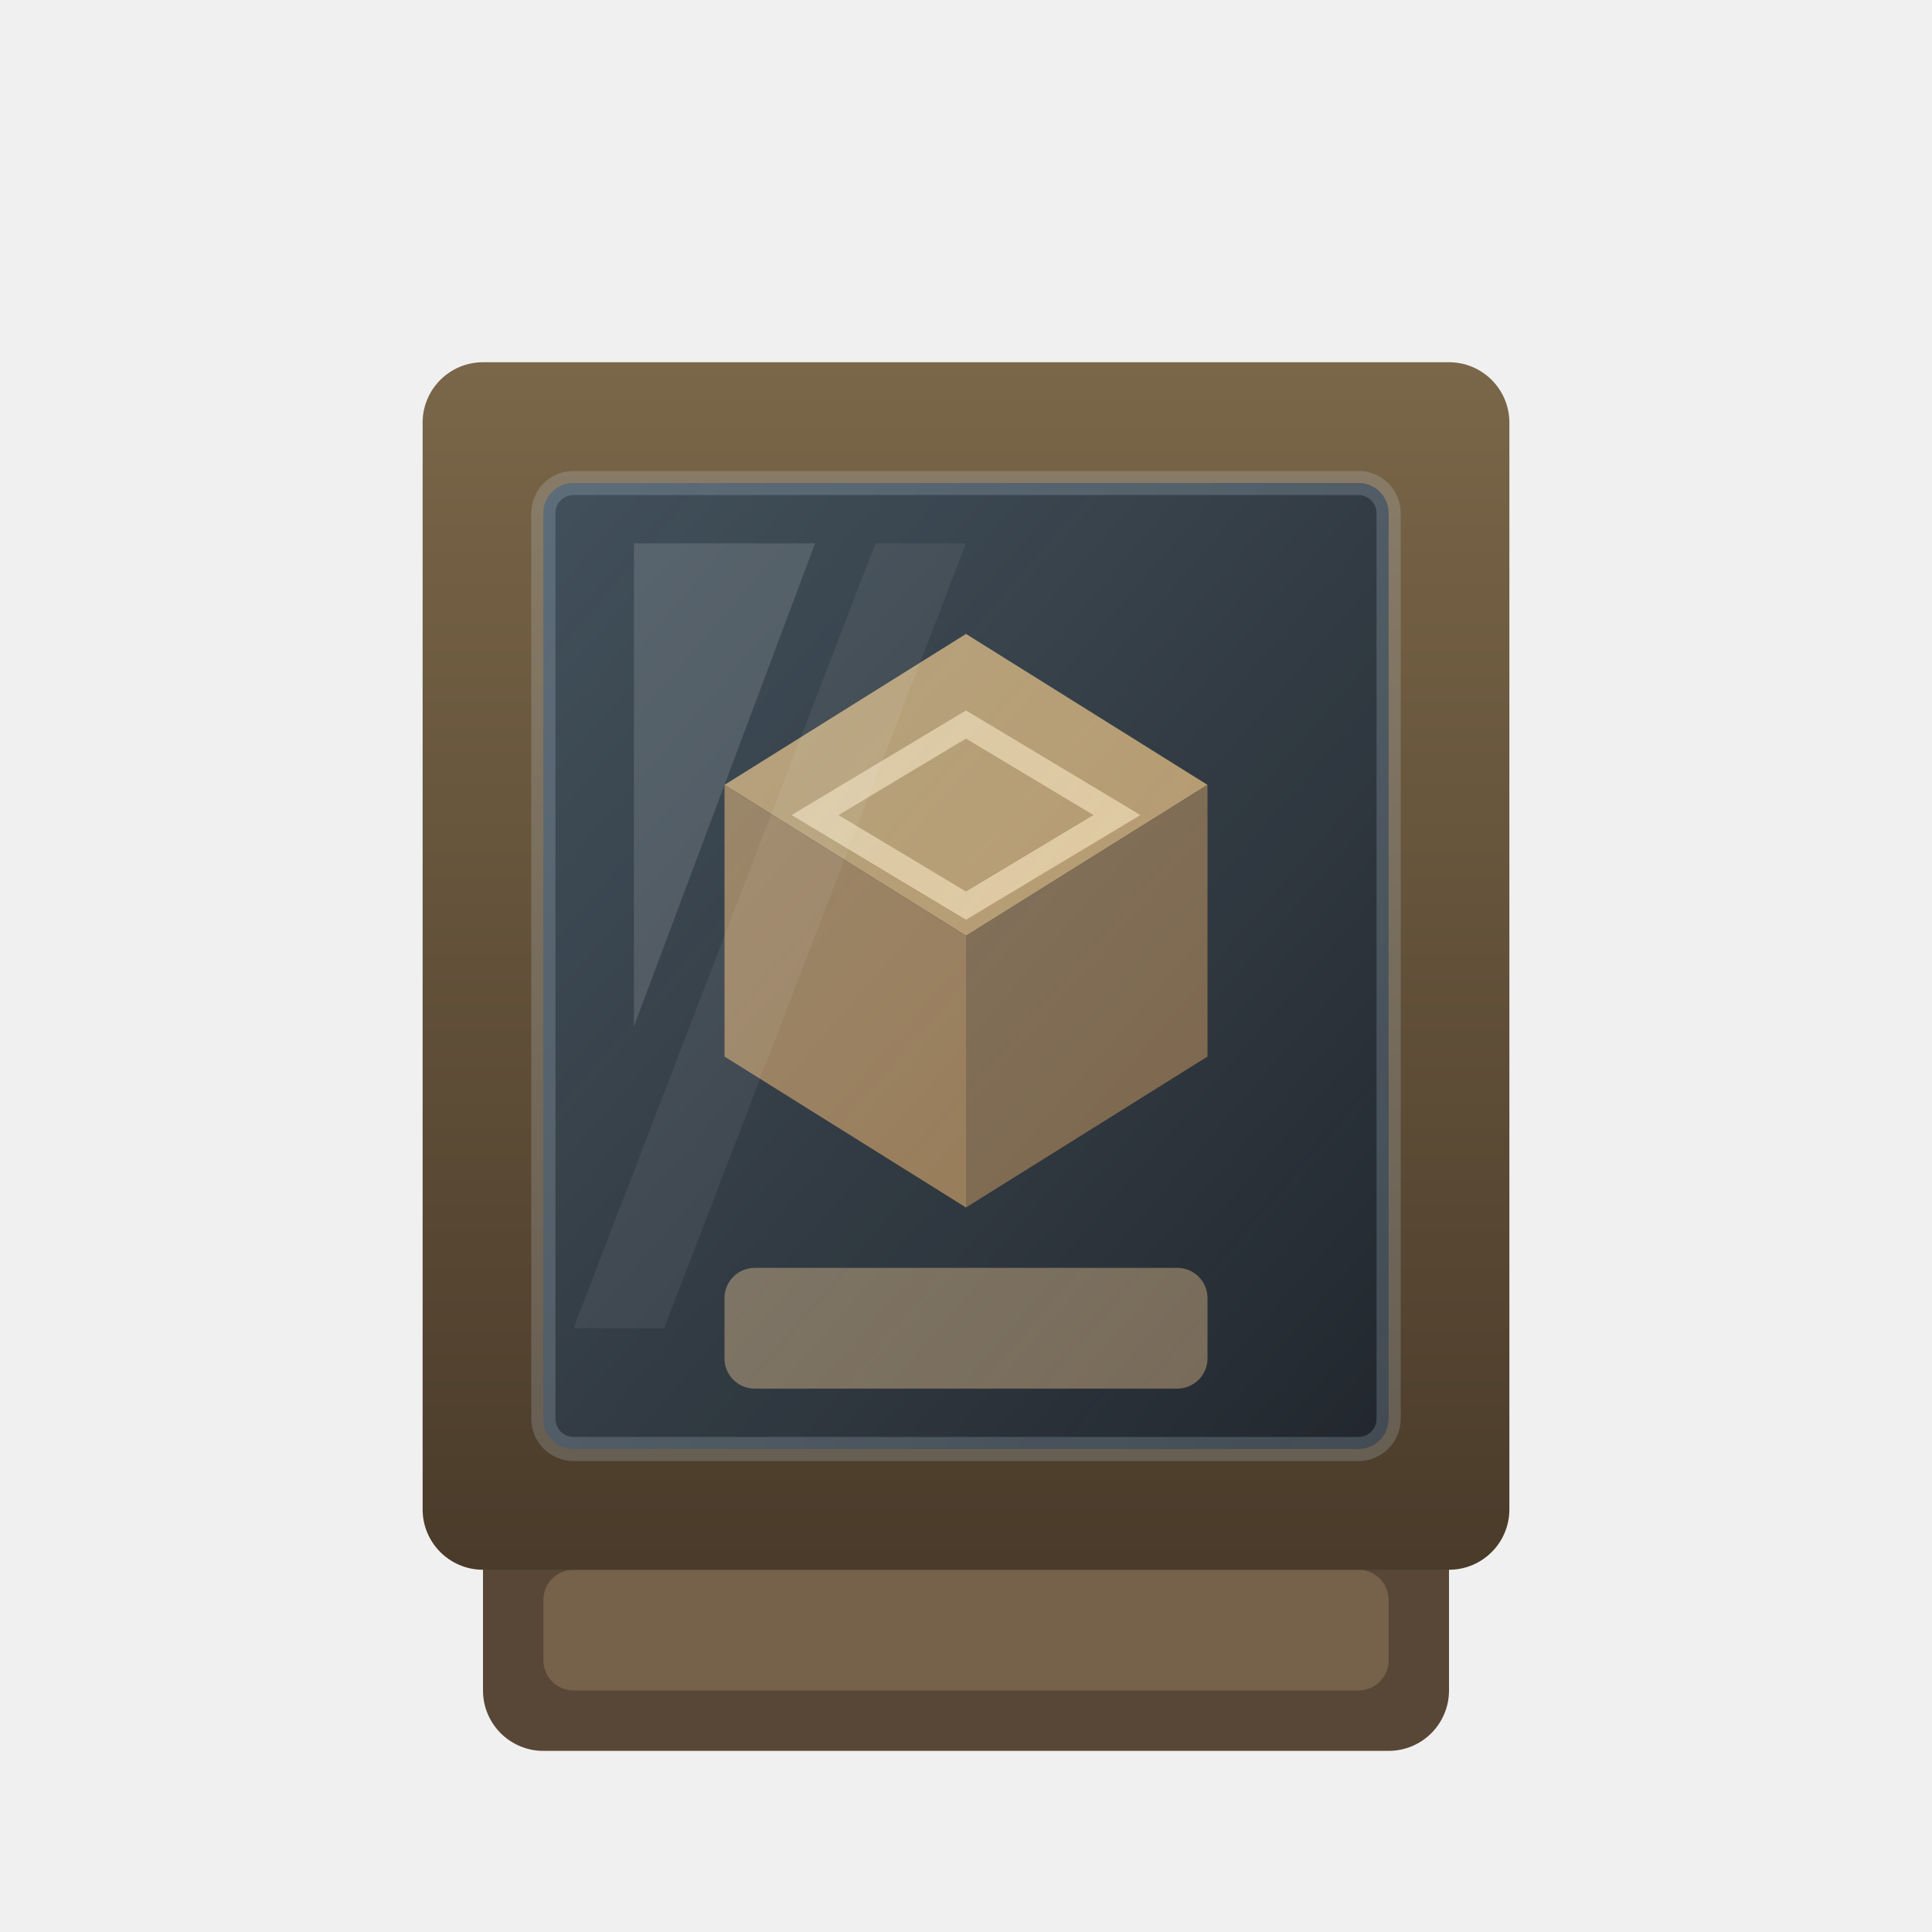
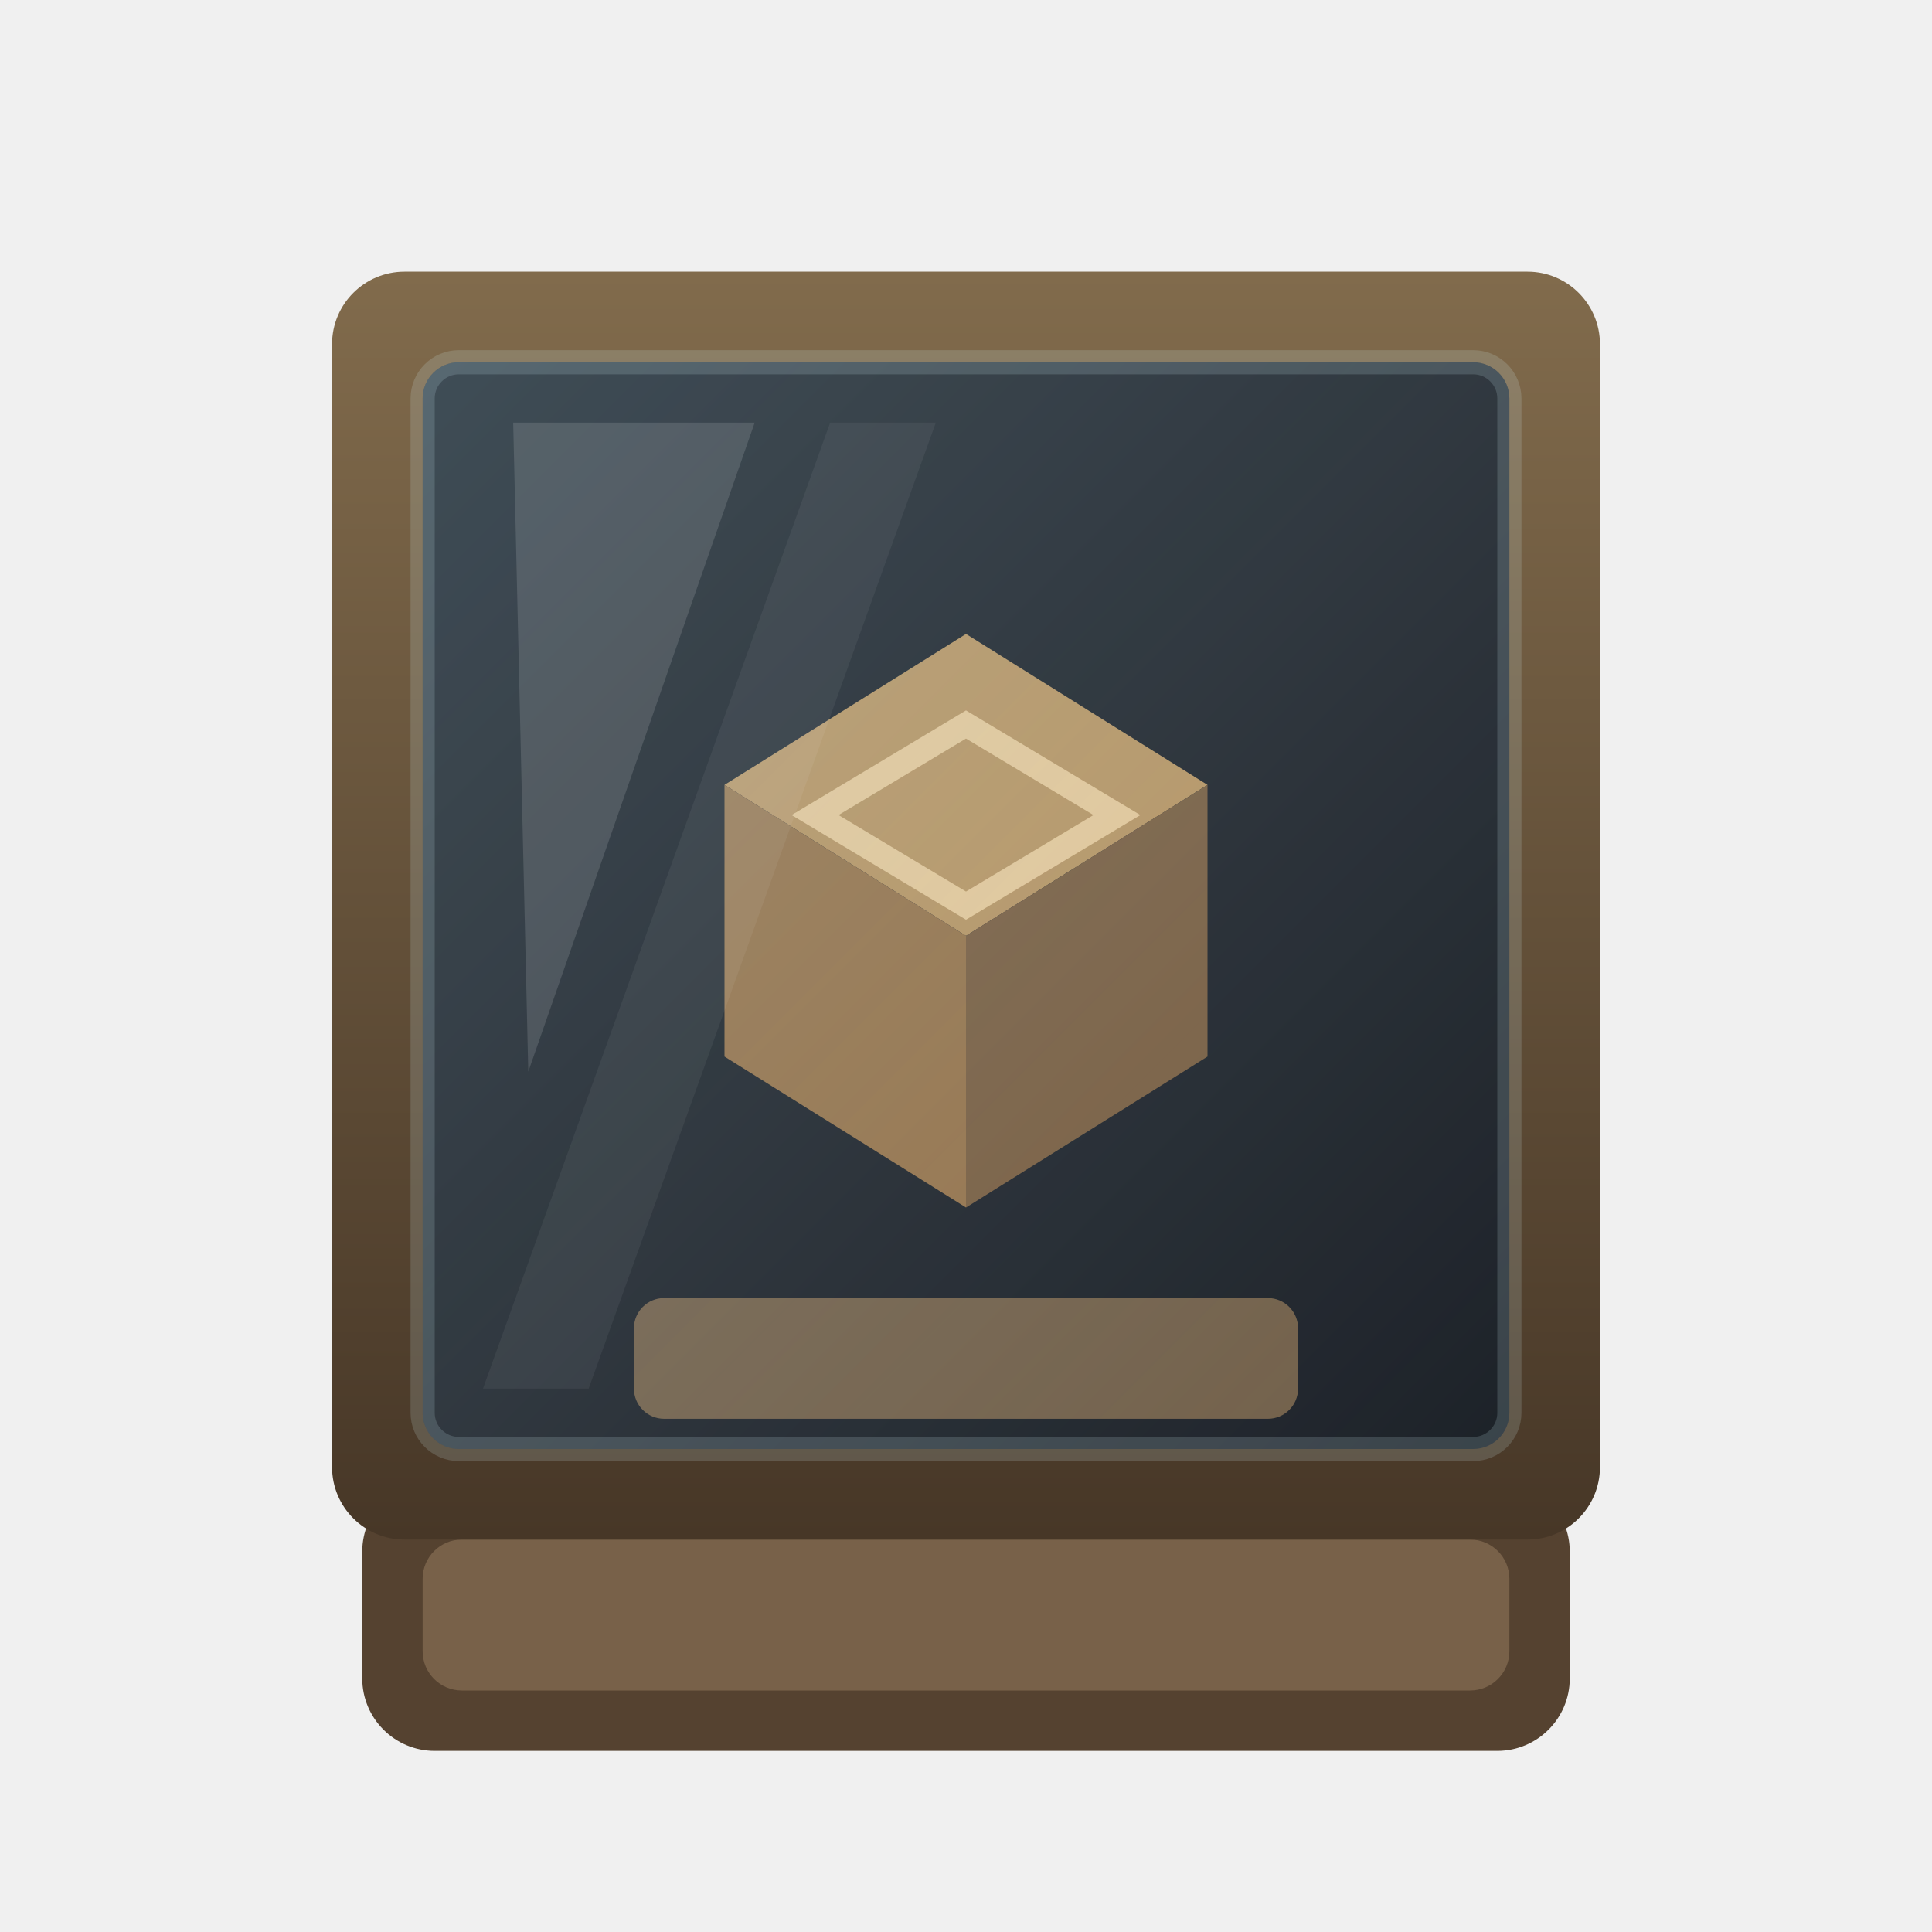
<svg xmlns="http://www.w3.org/2000/svg" viewBox="0 0 64 64">
  <defs>
    <linearGradient id="bg" x1="0" y1="0" x2="0" y2="1">
      <stop offset="0" stop-color="#2b2f3a" />
      <stop offset="1" stop-color="#171a20" />
    </linearGradient>
    <linearGradient id="frame" x1="0" y1="0" x2="0" y2="1">
-       <stop offset="0" stop-color="#7a6648" />
-       <stop offset="1" stop-color="#4a3b2a" />
+       <stop offset="0" stop-color="#816b4c" />
+       <stop offset="1" stop-color="#473727" />
    </linearGradient>
    <linearGradient id="glass" x1="0" y1="0" x2="1" y2="1">
-       <stop offset="0" stop-color="#bfe9ff" stop-opacity="0.28" />
-       <stop offset="1" stop-color="#e8f8ff" stop-opacity="0.08" />
+       <stop offset="0" stop-color="#c8efff" stop-opacity="0.26" />
+       <stop offset="1" stop-color="#f3fbff" stop-opacity="0.06" />
    </linearGradient>
  </defs>
-   <rect x="16" y="50" width="32" height="8" rx="2" fill="#584736" />
-   <rect x="18" y="52" width="28" height="4" rx="1" fill="#76614a" />
-   <rect x="14" y="12" width="36" height="40" rx="2" fill="url(#frame)" />
-   <rect x="18" y="16" width="28" height="32" rx="1" fill="#10151c" />
-   <rect x="24" y="42" width="16" height="4" rx="1" fill="#6b5a45" />
+   <rect x="12" y="49" width="40" height="9" rx="2.4" fill="#554230" />
+   <rect x="14" y="51" width="36" height="5" rx="1.3" fill="#786149" />
+   <rect x="11" y="9" width="42" height="42" rx="2.4" fill="url(#frame)" />
+   <rect x="14" y="12" width="36" height="36" rx="1.2" fill="#0f141b" />
+   <rect x="21" y="43" width="22" height="4" rx="1" fill="#69553d" />
  <path d="M24 26 L32 21 L40 26 L32 31 Z" fill="#b08b56" />
  <path d="M24 26 L24 35 L32 40 L32 31 Z" fill="#8d683d" />
  <path d="M40 26 L40 35 L32 40 L32 31 Z" fill="#6f5233" />
  <path d="M27 27 L32 24 L37 27 L32 30 Z" fill="none" stroke="#e0c18f" stroke-width="0.8" />
-   <rect x="18" y="16" width="28" height="32" rx="1" fill="url(#glass)" stroke="#d8f3ff" stroke-opacity="0.18" stroke-width="0.8" />
-   <path d="M21 18 L27 18 L21 34 Z" fill="#ffffff" fill-opacity="0.13" />
-   <path d="M29 18 L32 18 L22 44 L19 44 Z" fill="#ffffff" fill-opacity="0.06" />
+   <rect x="14" y="12" width="36" height="36" rx="1.2" fill="url(#glass)" stroke="#d8f3ff" stroke-opacity="0.16" stroke-width="0.8" />
+   <path d="M17 14 L25 14 L17.5 35.5 Z" fill="#ffffff" fill-opacity="0.13" />
+   <path d="M27.5 14 L31 14 L19.5 46 L16 46 Z" fill="#ffffff" fill-opacity="0.055" />
</svg>
